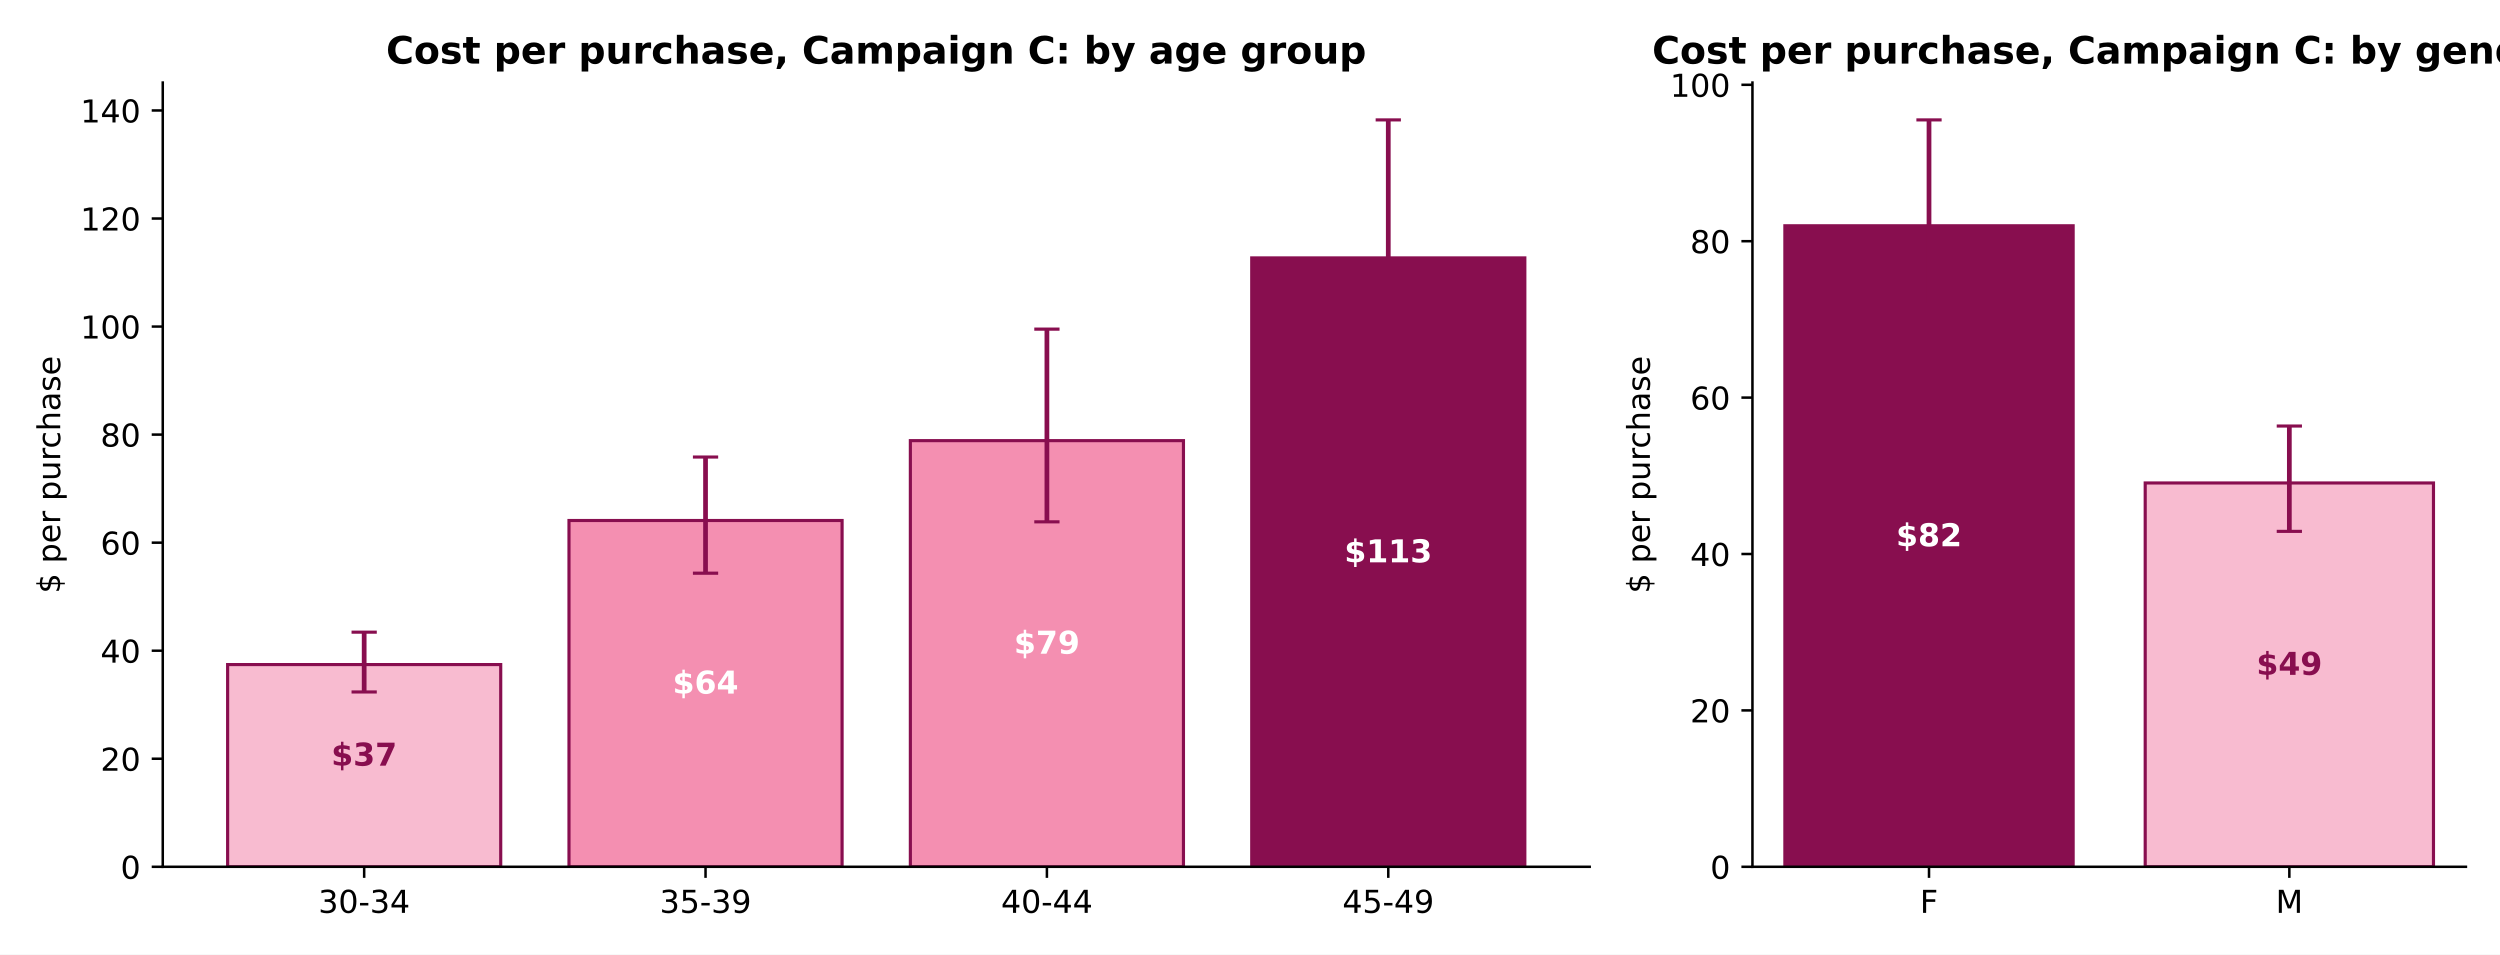
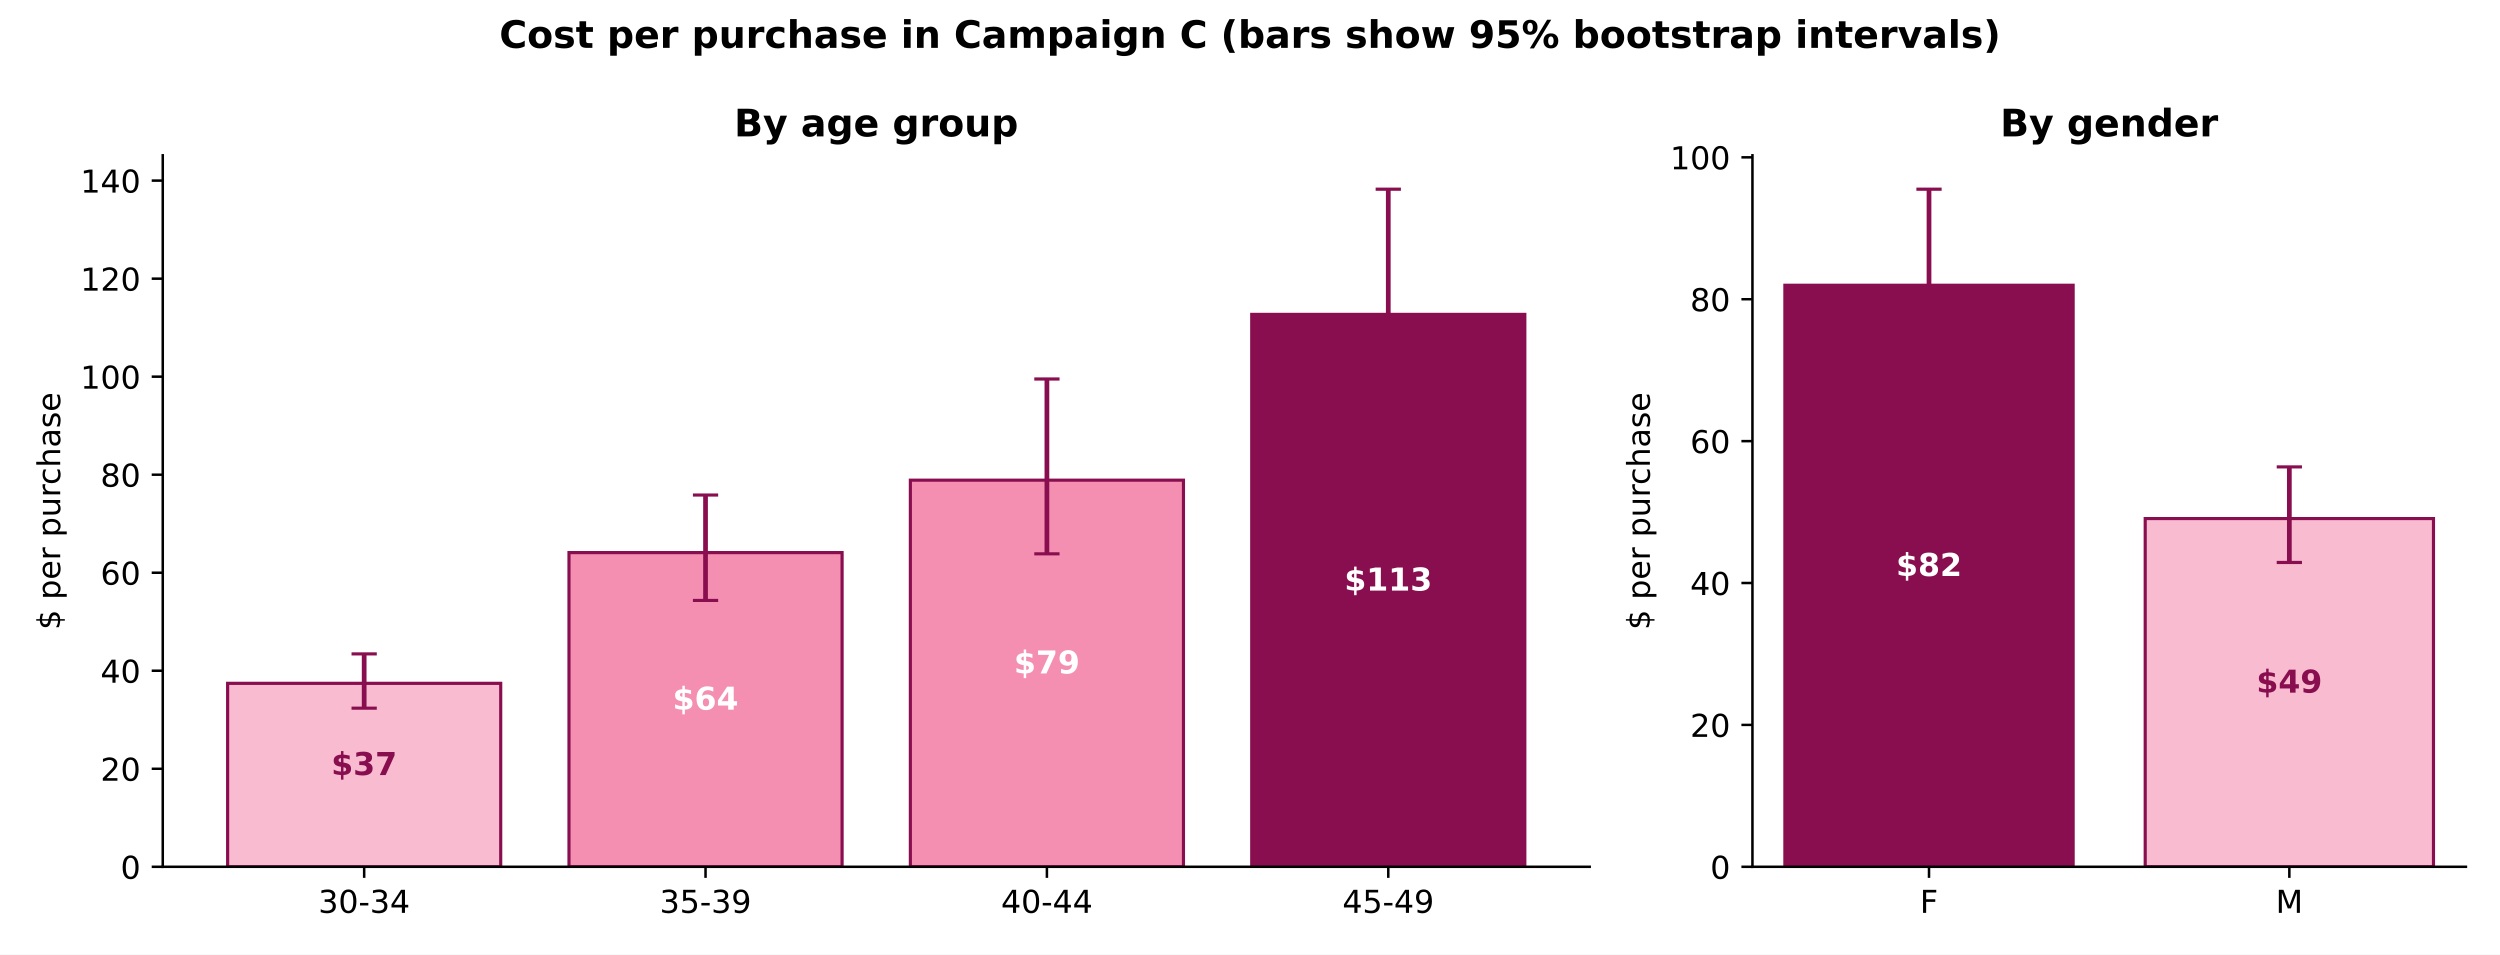
<svg xmlns="http://www.w3.org/2000/svg" xmlns:xlink="http://www.w3.org/1999/xlink" width="792pt" height="302.4pt" viewBox="0 0 792 302.4" version="1.1">
  <defs>
    <style type="text/css">*{stroke-linejoin: round; stroke-linecap: butt}</style>
  </defs>
  <g id="figure_1">
    <g id="patch_1">
      <path d="M 0 302.4  L 792 302.4  L 792 0  L 0 0  z " style="fill: #ffffff" />
    </g>
    <g id="axes_1">
      <g id="patch_2">
-         <path d="M 51.562 274.6  L 503.613 274.6  L 503.613 26.16  L 51.562 26.16  z " style="fill: #ffffff" />
+         <path d="M 51.562 274.6  L 503.613 274.6  L 503.613 49.203  L 51.562 49.203  z " style="fill: #ffffff" />
      </g>
      <g id="patch_3">
-         <path d="M 72.11 274.6  L 158.627 274.6  L 158.627 210.538  L 72.11 210.538  z " clip-path="url(#p66119ca8bf)" style="fill: #f8bbd0; stroke: #880e4f; stroke-linejoin: miter" />
+         <path d="M 72.11 274.6  L 158.627 274.6  L 158.627 216.479  L 72.11 216.479  z " clip-path="url(#p51689672ed)" style="fill: #f8bbd0; stroke: #880e4f; stroke-linejoin: miter" />
      </g>
      <g id="patch_4">
-         <path d="M 180.256 274.6  L 266.773 274.6  L 266.773 164.89  L 180.256 164.89  z " clip-path="url(#p66119ca8bf)" style="fill: #f48fb1; stroke: #880e4f; stroke-linejoin: miter" />
+         <path d="M 180.256 274.6  L 266.773 274.6  L 266.773 175.066  L 180.256 175.066  z " clip-path="url(#p51689672ed)" style="fill: #f48fb1; stroke: #880e4f; stroke-linejoin: miter" />
      </g>
      <g id="patch_5">
-         <path d="M 288.402 274.6  L 374.919 274.6  L 374.919 139.596  L 288.402 139.596  z " clip-path="url(#p66119ca8bf)" style="fill: #f48fb1; stroke: #880e4f; stroke-linejoin: miter" />
+         <path d="M 288.402 274.6  L 374.919 274.6  L 374.919 152.118  L 288.402 152.118  z " clip-path="url(#p51689672ed)" style="fill: #f48fb1; stroke: #880e4f; stroke-linejoin: miter" />
      </g>
      <g id="patch_6">
-         <path d="M 396.548 274.6  L 483.065 274.6  L 483.065 81.697  L 396.548 81.697  z " clip-path="url(#p66119ca8bf)" style="fill: #880e4f; stroke: #880e4f; stroke-linejoin: miter" />
+         <path d="M 396.548 274.6  L 483.065 274.6  L 483.065 99.589  L 396.548 99.589  z " clip-path="url(#p51689672ed)" style="fill: #880e4f; stroke: #880e4f; stroke-linejoin: miter" />
      </g>
      <g id="matplotlib.axis_1">
        <g id="xtick_1">
          <g id="line2d_1">
            <defs>
-               <path id="m881a2d4988" d="M 0 0  L 0 3.5  " style="stroke: #000000; stroke-width: 0.8" />
+               <path id="m6e8b006581" d="M 0 0  L 0 3.5  " style="stroke: #000000; stroke-width: 0.8" />
            </defs>
            <g>
-               <use xlink:href="#m881a2d4988" x="115.368" y="274.6" style="stroke: #000000; stroke-width: 0.8" />
+               <use xlink:href="#m6e8b006581" x="115.368" y="274.6" style="stroke: #000000; stroke-width: 0.8" />
            </g>
          </g>
          <g id="text_1">
            <text style="font-size: 10px; font-family: 'DejaVu Sans', 'Bitstream Vera Sans', 'Computer Modern Sans Serif', 'Lucida Grande', 'Verdana', 'Geneva', 'Lucid', 'Arial', 'Helvetica', 'Avant Garde', sans-serif; text-anchor: middle" x="115.368" y="289.198" transform="rotate(-0 115.3685 289.1977)">30-34</text>
          </g>
        </g>
        <g id="xtick_2">
          <g id="line2d_2">
            <g>
-               <use xlink:href="#m881a2d4988" x="223.514" y="274.6" style="stroke: #000000; stroke-width: 0.8" />
+               <use xlink:href="#m6e8b006581" x="223.514" y="274.6" style="stroke: #000000; stroke-width: 0.8" />
            </g>
          </g>
          <g id="text_2">
            <text style="font-size: 10px; font-family: 'DejaVu Sans', 'Bitstream Vera Sans', 'Computer Modern Sans Serif', 'Lucida Grande', 'Verdana', 'Geneva', 'Lucid', 'Arial', 'Helvetica', 'Avant Garde', sans-serif; text-anchor: middle" x="223.514" y="289.198" transform="rotate(-0 223.5145 289.1977)">35-39</text>
          </g>
        </g>
        <g id="xtick_3">
          <g id="line2d_3">
            <g>
-               <use xlink:href="#m881a2d4988" x="331.66" y="274.6" style="stroke: #000000; stroke-width: 0.8" />
+               <use xlink:href="#m6e8b006581" x="331.66" y="274.6" style="stroke: #000000; stroke-width: 0.8" />
            </g>
          </g>
          <g id="text_3">
            <text style="font-size: 10px; font-family: 'DejaVu Sans', 'Bitstream Vera Sans', 'Computer Modern Sans Serif', 'Lucida Grande', 'Verdana', 'Geneva', 'Lucid', 'Arial', 'Helvetica', 'Avant Garde', sans-serif; text-anchor: middle" x="331.66" y="289.198" transform="rotate(-0 331.6604 289.1977)">40-44</text>
          </g>
        </g>
        <g id="xtick_4">
          <g id="line2d_4">
            <g>
-               <use xlink:href="#m881a2d4988" x="439.806" y="274.6" style="stroke: #000000; stroke-width: 0.8" />
+               <use xlink:href="#m6e8b006581" x="439.806" y="274.6" style="stroke: #000000; stroke-width: 0.8" />
            </g>
          </g>
          <g id="text_4">
            <text style="font-size: 10px; font-family: 'DejaVu Sans', 'Bitstream Vera Sans', 'Computer Modern Sans Serif', 'Lucida Grande', 'Verdana', 'Geneva', 'Lucid', 'Arial', 'Helvetica', 'Avant Garde', sans-serif; text-anchor: middle" x="439.806" y="289.198" transform="rotate(-0 439.8064 289.1977)">45-49</text>
          </g>
        </g>
      </g>
      <g id="matplotlib.axis_2">
        <g id="ytick_1">
          <g id="line2d_5">
            <defs>
-               <path id="m72b3267615" d="M 0 0  L -3.5 0  " style="stroke: #000000; stroke-width: 0.8" />
+               <path id="m5cf933b4f6" d="M 0 0  L -3.5 0  " style="stroke: #000000; stroke-width: 0.8" />
            </defs>
            <g>
-               <use xlink:href="#m72b3267615" x="51.562" y="274.6" style="stroke: #000000; stroke-width: 0.8" />
+               <use xlink:href="#m5cf933b4f6" x="51.562" y="274.6" style="stroke: #000000; stroke-width: 0.8" />
            </g>
          </g>
          <g id="text_5">
            <text style="font-size: 10px; font-family: 'DejaVu Sans', 'Bitstream Vera Sans', 'Computer Modern Sans Serif', 'Lucida Grande', 'Verdana', 'Geneva', 'Lucid', 'Arial', 'Helvetica', 'Avant Garde', sans-serif; text-anchor: end" x="44.562" y="278.399" transform="rotate(-0 44.56234 278.3988)">0</text>
          </g>
        </g>
        <g id="ytick_2">
          <g id="line2d_6">
            <g>
-               <use xlink:href="#m72b3267615" x="51.562" y="240.371" style="stroke: #000000; stroke-width: 0.8" />
+               <use xlink:href="#m5cf933b4f6" x="51.562" y="243.546" style="stroke: #000000; stroke-width: 0.8" />
            </g>
          </g>
          <g id="text_6">
-             <text style="font-size: 10px; font-family: 'DejaVu Sans', 'Bitstream Vera Sans', 'Computer Modern Sans Serif', 'Lucida Grande', 'Verdana', 'Geneva', 'Lucid', 'Arial', 'Helvetica', 'Avant Garde', sans-serif; text-anchor: end" x="44.562" y="244.17" transform="rotate(-0 44.56234 244.1701)">20</text>
+             <text style="font-size: 10px; font-family: 'DejaVu Sans', 'Bitstream Vera Sans', 'Computer Modern Sans Serif', 'Lucida Grande', 'Verdana', 'Geneva', 'Lucid', 'Arial', 'Helvetica', 'Avant Garde', sans-serif; text-anchor: end" x="44.562" y="247.345" transform="rotate(-0 44.56234 247.3448)">20</text>
          </g>
        </g>
        <g id="ytick_3">
          <g id="line2d_7">
            <g>
-               <use xlink:href="#m72b3267615" x="51.562" y="206.142" style="stroke: #000000; stroke-width: 0.8" />
+               <use xlink:href="#m5cf933b4f6" x="51.562" y="212.492" style="stroke: #000000; stroke-width: 0.8" />
            </g>
          </g>
          <g id="text_7">
-             <text style="font-size: 10px; font-family: 'DejaVu Sans', 'Bitstream Vera Sans', 'Computer Modern Sans Serif', 'Lucida Grande', 'Verdana', 'Geneva', 'Lucid', 'Arial', 'Helvetica', 'Avant Garde', sans-serif; text-anchor: end" x="44.562" y="209.941" transform="rotate(-0 44.56234 209.9413)">40</text>
+             <text style="font-size: 10px; font-family: 'DejaVu Sans', 'Bitstream Vera Sans', 'Computer Modern Sans Serif', 'Lucida Grande', 'Verdana', 'Geneva', 'Lucid', 'Arial', 'Helvetica', 'Avant Garde', sans-serif; text-anchor: end" x="44.562" y="216.291" transform="rotate(-0 44.56234 216.2908)">40</text>
          </g>
        </g>
        <g id="ytick_4">
          <g id="line2d_8">
            <g>
-               <use xlink:href="#m72b3267615" x="51.562" y="171.914" style="stroke: #000000; stroke-width: 0.8" />
+               <use xlink:href="#m5cf933b4f6" x="51.562" y="181.438" style="stroke: #000000; stroke-width: 0.8" />
            </g>
          </g>
          <g id="text_8">
-             <text style="font-size: 10px; font-family: 'DejaVu Sans', 'Bitstream Vera Sans', 'Computer Modern Sans Serif', 'Lucida Grande', 'Verdana', 'Geneva', 'Lucid', 'Arial', 'Helvetica', 'Avant Garde', sans-serif; text-anchor: end" x="44.562" y="175.713" transform="rotate(-0 44.56234 175.7126)">60</text>
+             <text style="font-size: 10px; font-family: 'DejaVu Sans', 'Bitstream Vera Sans', 'Computer Modern Sans Serif', 'Lucida Grande', 'Verdana', 'Geneva', 'Lucid', 'Arial', 'Helvetica', 'Avant Garde', sans-serif; text-anchor: end" x="44.562" y="185.237" transform="rotate(-0 44.56234 185.2367)">60</text>
          </g>
        </g>
        <g id="ytick_5">
          <g id="line2d_9">
            <g>
-               <use xlink:href="#m72b3267615" x="51.562" y="137.685" style="stroke: #000000; stroke-width: 0.8" />
+               <use xlink:href="#m5cf933b4f6" x="51.562" y="150.384" style="stroke: #000000; stroke-width: 0.8" />
            </g>
          </g>
          <g id="text_9">
-             <text style="font-size: 10px; font-family: 'DejaVu Sans', 'Bitstream Vera Sans', 'Computer Modern Sans Serif', 'Lucida Grande', 'Verdana', 'Geneva', 'Lucid', 'Arial', 'Helvetica', 'Avant Garde', sans-serif; text-anchor: end" x="44.562" y="141.484" transform="rotate(-0 44.56234 141.4838)">80</text>
+             <text style="font-size: 10px; font-family: 'DejaVu Sans', 'Bitstream Vera Sans', 'Computer Modern Sans Serif', 'Lucida Grande', 'Verdana', 'Geneva', 'Lucid', 'Arial', 'Helvetica', 'Avant Garde', sans-serif; text-anchor: end" x="44.562" y="154.183" transform="rotate(-0 44.56234 154.1827)">80</text>
          </g>
        </g>
        <g id="ytick_6">
          <g id="line2d_10">
            <g>
-               <use xlink:href="#m72b3267615" x="51.562" y="103.456" style="stroke: #000000; stroke-width: 0.8" />
+               <use xlink:href="#m5cf933b4f6" x="51.562" y="119.33" style="stroke: #000000; stroke-width: 0.8" />
            </g>
          </g>
          <g id="text_10">
-             <text style="font-size: 10px; font-family: 'DejaVu Sans', 'Bitstream Vera Sans', 'Computer Modern Sans Serif', 'Lucida Grande', 'Verdana', 'Geneva', 'Lucid', 'Arial', 'Helvetica', 'Avant Garde', sans-serif; text-anchor: end" x="44.562" y="107.255" transform="rotate(-0 44.56234 107.2551)">100</text>
+             <text style="font-size: 10px; font-family: 'DejaVu Sans', 'Bitstream Vera Sans', 'Computer Modern Sans Serif', 'Lucida Grande', 'Verdana', 'Geneva', 'Lucid', 'Arial', 'Helvetica', 'Avant Garde', sans-serif; text-anchor: end" x="44.562" y="123.129" transform="rotate(-0 44.56234 123.1286)">100</text>
          </g>
        </g>
        <g id="ytick_7">
          <g id="line2d_11">
            <g>
-               <use xlink:href="#m72b3267615" x="51.562" y="69.227" style="stroke: #000000; stroke-width: 0.8" />
+               <use xlink:href="#m5cf933b4f6" x="51.562" y="88.276" style="stroke: #000000; stroke-width: 0.8" />
            </g>
          </g>
          <g id="text_11">
-             <text style="font-size: 10px; font-family: 'DejaVu Sans', 'Bitstream Vera Sans', 'Computer Modern Sans Serif', 'Lucida Grande', 'Verdana', 'Geneva', 'Lucid', 'Arial', 'Helvetica', 'Avant Garde', sans-serif; text-anchor: end" x="44.562" y="73.026" transform="rotate(-0 44.56234 73.0263)">120</text>
+             <text style="font-size: 10px; font-family: 'DejaVu Sans', 'Bitstream Vera Sans', 'Computer Modern Sans Serif', 'Lucida Grande', 'Verdana', 'Geneva', 'Lucid', 'Arial', 'Helvetica', 'Avant Garde', sans-serif; text-anchor: end" x="44.562" y="92.075" transform="rotate(-0 44.56234 92.07461)">120</text>
          </g>
        </g>
        <g id="ytick_8">
          <g id="line2d_12">
            <g>
-               <use xlink:href="#m72b3267615" x="51.562" y="34.999" style="stroke: #000000; stroke-width: 0.8" />
+               <use xlink:href="#m5cf933b4f6" x="51.562" y="57.222" style="stroke: #000000; stroke-width: 0.8" />
            </g>
          </g>
          <g id="text_12">
-             <text style="font-size: 10px; font-family: 'DejaVu Sans', 'Bitstream Vera Sans', 'Computer Modern Sans Serif', 'Lucida Grande', 'Verdana', 'Geneva', 'Lucid', 'Arial', 'Helvetica', 'Avant Garde', sans-serif; text-anchor: end" x="44.562" y="38.798" transform="rotate(-0 44.56234 38.79755)">140</text>
+             <text style="font-size: 10px; font-family: 'DejaVu Sans', 'Bitstream Vera Sans', 'Computer Modern Sans Serif', 'Lucida Grande', 'Verdana', 'Geneva', 'Lucid', 'Arial', 'Helvetica', 'Avant Garde', sans-serif; text-anchor: end" x="44.562" y="61.021" transform="rotate(-0 44.56234 61.02057)">140</text>
          </g>
        </g>
        <g id="text_13">
-           <text style="font-size: 10px; font-family: 'DejaVu Sans', 'Bitstream Vera Sans', 'Computer Modern Sans Serif', 'Lucida Grande', 'Verdana', 'Geneva', 'Lucid', 'Arial', 'Helvetica', 'Avant Garde', sans-serif; text-anchor: middle" x="19.073" y="150.38" transform="rotate(-90 19.0725 150.38)">$ per purchase</text>
+           <text style="font-size: 10px; font-family: 'DejaVu Sans', 'Bitstream Vera Sans', 'Computer Modern Sans Serif', 'Lucida Grande', 'Verdana', 'Geneva', 'Lucid', 'Arial', 'Helvetica', 'Avant Garde', sans-serif; text-anchor: middle" x="19.073" y="161.901" transform="rotate(-90 19.0725 161.9014)">$ per purchase</text>
        </g>
      </g>
      <g id="LineCollection_1">
-         <path d="M 115.368 219.216  L 115.368 200.265  " clip-path="url(#p66119ca8bf)" style="fill: none; stroke: #880e4f; stroke-width: 1.5" />
-         <path d="M 223.514 181.593  L 223.514 144.793  " clip-path="url(#p66119ca8bf)" style="fill: none; stroke: #880e4f; stroke-width: 1.5" />
-         <path d="M 331.66 165.319  L 331.66 104.272  " clip-path="url(#p66119ca8bf)" style="fill: none; stroke: #880e4f; stroke-width: 1.5" />
-         <path d="M 439.806 115.108  L 439.806 37.99  " clip-path="url(#p66119ca8bf)" style="fill: none; stroke: #880e4f; stroke-width: 1.5" />
+         <path d="M 115.368 224.353  L 115.368 207.159  " clip-path="url(#p51689672ed)" style="fill: none; stroke: #880e4f; stroke-width: 1.5" />
+         <path d="M 223.514 190.22  L 223.514 156.832  " clip-path="url(#p51689672ed)" style="fill: none; stroke: #880e4f; stroke-width: 1.5" />
+         <path d="M 331.66 175.455  L 331.66 120.07  " clip-path="url(#p51689672ed)" style="fill: none; stroke: #880e4f; stroke-width: 1.5" />
+         <path d="M 439.806 129.901  L 439.806 59.936  " clip-path="url(#p51689672ed)" style="fill: none; stroke: #880e4f; stroke-width: 1.5" />
      </g>
      <g id="line2d_13">
        <defs>
-           <path id="m7ba3010685" d="M 4 0  L -4 -0  " style="stroke: #880e4f" />
+           <path id="mb421a81232" d="M 4 0  L -4 -0  " style="stroke: #880e4f" />
        </defs>
-         <g clip-path="url(#p66119ca8bf)">
-           <use xlink:href="#m7ba3010685" x="115.368" y="219.216" style="fill: #1f77b4; stroke: #880e4f" />
-           <use xlink:href="#m7ba3010685" x="223.514" y="181.593" style="fill: #1f77b4; stroke: #880e4f" />
-           <use xlink:href="#m7ba3010685" x="331.66" y="165.319" style="fill: #1f77b4; stroke: #880e4f" />
-           <use xlink:href="#m7ba3010685" x="439.806" y="115.108" style="fill: #1f77b4; stroke: #880e4f" />
+         <g clip-path="url(#p51689672ed)">
+           <use xlink:href="#mb421a81232" x="115.368" y="224.353" style="fill: #1f77b4; stroke: #880e4f" />
+           <use xlink:href="#mb421a81232" x="223.514" y="190.22" style="fill: #1f77b4; stroke: #880e4f" />
+           <use xlink:href="#mb421a81232" x="331.66" y="175.455" style="fill: #1f77b4; stroke: #880e4f" />
+           <use xlink:href="#mb421a81232" x="439.806" y="129.901" style="fill: #1f77b4; stroke: #880e4f" />
        </g>
      </g>
      <g id="line2d_14">
-         <g clip-path="url(#p66119ca8bf)">
-           <use xlink:href="#m7ba3010685" x="115.368" y="200.265" style="fill: #1f77b4; stroke: #880e4f" />
-           <use xlink:href="#m7ba3010685" x="223.514" y="144.793" style="fill: #1f77b4; stroke: #880e4f" />
-           <use xlink:href="#m7ba3010685" x="331.66" y="104.272" style="fill: #1f77b4; stroke: #880e4f" />
-           <use xlink:href="#m7ba3010685" x="439.806" y="37.99" style="fill: #1f77b4; stroke: #880e4f" />
+         <g clip-path="url(#p51689672ed)">
+           <use xlink:href="#mb421a81232" x="115.368" y="207.159" style="fill: #1f77b4; stroke: #880e4f" />
+           <use xlink:href="#mb421a81232" x="223.514" y="156.832" style="fill: #1f77b4; stroke: #880e4f" />
+           <use xlink:href="#mb421a81232" x="331.66" y="120.07" style="fill: #1f77b4; stroke: #880e4f" />
+           <use xlink:href="#mb421a81232" x="439.806" y="59.936" style="fill: #1f77b4; stroke: #880e4f" />
        </g>
      </g>
      <g id="patch_7">
-         <path d="M 51.562 274.6  L 51.562 26.16  " style="fill: none; stroke: #000000; stroke-width: 0.8; stroke-linejoin: miter; stroke-linecap: square" />
+         <path d="M 51.562 274.6  L 51.562 49.203  " style="fill: none; stroke: #000000; stroke-width: 0.8; stroke-linejoin: miter; stroke-linecap: square" />
      </g>
      <g id="patch_8">
        <path d="M 51.562 274.6  L 503.613 274.6  " style="fill: none; stroke: #000000; stroke-width: 0.8; stroke-linejoin: miter; stroke-linecap: square" />
      </g>
      <g id="text_14">
-         <text style="font-weight: 700; font-size: 10px; font-family: 'DejaVu Sans', 'Bitstream Vera Sans', 'Computer Modern Sans Serif', 'Lucida Grande', 'Verdana', 'Geneva', 'Lucid', 'Arial', 'Helvetica', 'Avant Garde', sans-serif; text-anchor: middle; fill: #880e4f" x="115.368" y="242.569" transform="rotate(-0 115.3685 242.5688)">$37</text>
+         <text style="font-weight: 700; font-size: 10px; font-family: 'DejaVu Sans', 'Bitstream Vera Sans', 'Computer Modern Sans Serif', 'Lucida Grande', 'Verdana', 'Geneva', 'Lucid', 'Arial', 'Helvetica', 'Avant Garde', sans-serif; text-anchor: middle; fill: #880e4f" x="115.368" y="245.54" transform="rotate(-0 115.3685 245.5397)">$37</text>
      </g>
      <g id="text_15">
-         <text style="font-weight: 700; font-size: 10px; font-family: 'DejaVu Sans', 'Bitstream Vera Sans', 'Computer Modern Sans Serif', 'Lucida Grande', 'Verdana', 'Geneva', 'Lucid', 'Arial', 'Helvetica', 'Avant Garde', sans-serif; text-anchor: middle; fill: #ffffff" x="223.514" y="219.745" transform="rotate(-0 223.5145 219.745)">$64</text>
+         <text style="font-weight: 700; font-size: 10px; font-family: 'DejaVu Sans', 'Bitstream Vera Sans', 'Computer Modern Sans Serif', 'Lucida Grande', 'Verdana', 'Geneva', 'Lucid', 'Arial', 'Helvetica', 'Avant Garde', sans-serif; text-anchor: middle; fill: #ffffff" x="223.514" y="224.833" transform="rotate(-0 223.5145 224.8328)">$64</text>
      </g>
      <g id="text_16">
-         <text style="font-weight: 700; font-size: 10px; font-family: 'DejaVu Sans', 'Bitstream Vera Sans', 'Computer Modern Sans Serif', 'Lucida Grande', 'Verdana', 'Geneva', 'Lucid', 'Arial', 'Helvetica', 'Avant Garde', sans-serif; text-anchor: middle; fill: #ffffff" x="331.66" y="207.098" transform="rotate(-0 331.6604 207.0982)">$79</text>
+         <text style="font-weight: 700; font-size: 10px; font-family: 'DejaVu Sans', 'Bitstream Vera Sans', 'Computer Modern Sans Serif', 'Lucida Grande', 'Verdana', 'Geneva', 'Lucid', 'Arial', 'Helvetica', 'Avant Garde', sans-serif; text-anchor: middle; fill: #ffffff" x="331.66" y="213.359" transform="rotate(-0 331.6604 213.359)">$79</text>
      </g>
      <g id="text_17">
-         <text style="font-weight: 700; font-size: 10px; font-family: 'DejaVu Sans', 'Bitstream Vera Sans', 'Computer Modern Sans Serif', 'Lucida Grande', 'Verdana', 'Geneva', 'Lucid', 'Arial', 'Helvetica', 'Avant Garde', sans-serif; text-anchor: middle; fill: #ffffff" x="439.806" y="178.149" transform="rotate(-0 439.8064 178.1486)">$113</text>
+         <text style="font-weight: 700; font-size: 10px; font-family: 'DejaVu Sans', 'Bitstream Vera Sans', 'Computer Modern Sans Serif', 'Lucida Grande', 'Verdana', 'Geneva', 'Lucid', 'Arial', 'Helvetica', 'Avant Garde', sans-serif; text-anchor: middle; fill: #ffffff" x="439.806" y="187.095" transform="rotate(-0 439.8064 187.0945)">$113</text>
      </g>
      <g id="text_18">
-         <text style="font-weight: 700; font-size: 12px; font-family: 'DejaVu Sans', 'Bitstream Vera Sans', 'Computer Modern Sans Serif', 'Lucida Grande', 'Verdana', 'Geneva', 'Lucid', 'Arial', 'Helvetica', 'Avant Garde', sans-serif; text-anchor: middle" x="277.587" y="20.16" transform="rotate(-0 277.5874 20.16)">Cost per purchase, Campaign C: by age group</text>
+         <text style="font-weight: 700; font-size: 12px; font-family: 'DejaVu Sans', 'Bitstream Vera Sans', 'Computer Modern Sans Serif', 'Lucida Grande', 'Verdana', 'Geneva', 'Lucid', 'Arial', 'Helvetica', 'Avant Garde', sans-serif; text-anchor: middle" x="277.587" y="43.203" transform="rotate(-0 277.5874 43.20281)">By age group</text>
      </g>
    </g>
    <g id="axes_2">
      <g id="patch_9">
-         <path d="M 555.175 274.6  L 781.2 274.6  L 781.2 26.16  L 555.175 26.16  z " style="fill: #ffffff" />
+         <path d="M 555.175 274.6  L 781.2 274.6  L 781.2 49.203  L 555.175 49.203  z " style="fill: #ffffff" />
      </g>
      <g id="patch_10">
-         <path d="M 565.449 274.6  L 656.772 274.6  L 656.772 71.52  L 565.449 71.52  z " clip-path="url(#pc86873fb33)" style="fill: #880e4f; stroke: #880e4f; stroke-linejoin: miter" />
+         <path d="M 565.449 274.6  L 656.772 274.6  L 656.772 90.356  L 565.449 90.356  z " clip-path="url(#p3ae880106a)" style="fill: #880e4f; stroke: #880e4f; stroke-linejoin: miter" />
      </g>
      <g id="patch_11">
-         <path d="M 679.603 274.6  L 770.926 274.6  L 770.926 153.001  L 679.603 153.001  z " clip-path="url(#pc86873fb33)" style="fill: #f8bbd0; stroke: #880e4f; stroke-linejoin: miter" />
+         <path d="M 679.603 274.6  L 770.926 274.6  L 770.926 164.279  L 679.603 164.279  z " clip-path="url(#p3ae880106a)" style="fill: #f8bbd0; stroke: #880e4f; stroke-linejoin: miter" />
      </g>
      <g id="matplotlib.axis_3">
        <g id="xtick_5">
          <g id="line2d_15">
            <g>
-               <use xlink:href="#m881a2d4988" x="611.11" y="274.6" style="stroke: #000000; stroke-width: 0.8" />
+               <use xlink:href="#m6e8b006581" x="611.11" y="274.6" style="stroke: #000000; stroke-width: 0.8" />
            </g>
          </g>
          <g id="text_19">
            <text style="font-size: 10px; font-family: 'DejaVu Sans', 'Bitstream Vera Sans', 'Computer Modern Sans Serif', 'Lucida Grande', 'Verdana', 'Geneva', 'Lucid', 'Arial', 'Helvetica', 'Avant Garde', sans-serif; text-anchor: middle" x="611.11" y="289.198" transform="rotate(-0 611.1104 289.1977)">F</text>
          </g>
        </g>
        <g id="xtick_6">
          <g id="line2d_16">
            <g>
-               <use xlink:href="#m881a2d4988" x="725.264" y="274.6" style="stroke: #000000; stroke-width: 0.8" />
+               <use xlink:href="#m6e8b006581" x="725.264" y="274.6" style="stroke: #000000; stroke-width: 0.8" />
            </g>
          </g>
          <g id="text_20">
            <text style="font-size: 10px; font-family: 'DejaVu Sans', 'Bitstream Vera Sans', 'Computer Modern Sans Serif', 'Lucida Grande', 'Verdana', 'Geneva', 'Lucid', 'Arial', 'Helvetica', 'Avant Garde', sans-serif; text-anchor: middle" x="725.264" y="289.198" transform="rotate(-0 725.2645 289.1977)">M</text>
          </g>
        </g>
      </g>
      <g id="matplotlib.axis_4">
        <g id="ytick_9">
          <g id="line2d_17">
            <g>
-               <use xlink:href="#m72b3267615" x="555.175" y="274.6" style="stroke: #000000; stroke-width: 0.8" />
+               <use xlink:href="#m5cf933b4f6" x="555.175" y="274.6" style="stroke: #000000; stroke-width: 0.8" />
            </g>
          </g>
          <g id="text_21">
            <text style="font-size: 10px; font-family: 'DejaVu Sans', 'Bitstream Vera Sans', 'Computer Modern Sans Serif', 'Lucida Grande', 'Verdana', 'Geneva', 'Lucid', 'Arial', 'Helvetica', 'Avant Garde', sans-serif; text-anchor: end" x="548.175" y="278.399" transform="rotate(-0 548.1749 278.3988)">0</text>
          </g>
        </g>
        <g id="ytick_10">
          <g id="line2d_18">
            <g>
-               <use xlink:href="#m72b3267615" x="555.175" y="225.053" style="stroke: #000000; stroke-width: 0.8" />
+               <use xlink:href="#m5cf933b4f6" x="555.175" y="229.649" style="stroke: #000000; stroke-width: 0.8" />
            </g>
          </g>
          <g id="text_22">
-             <text style="font-size: 10px; font-family: 'DejaVu Sans', 'Bitstream Vera Sans', 'Computer Modern Sans Serif', 'Lucida Grande', 'Verdana', 'Geneva', 'Lucid', 'Arial', 'Helvetica', 'Avant Garde', sans-serif; text-anchor: end" x="548.175" y="228.852" transform="rotate(-0 548.1749 228.8523)">20</text>
+             <text style="font-size: 10px; font-family: 'DejaVu Sans', 'Bitstream Vera Sans', 'Computer Modern Sans Serif', 'Lucida Grande', 'Verdana', 'Geneva', 'Lucid', 'Arial', 'Helvetica', 'Avant Garde', sans-serif; text-anchor: end" x="548.175" y="233.448" transform="rotate(-0 548.1749 233.4477)">20</text>
          </g>
        </g>
        <g id="ytick_11">
          <g id="line2d_19">
            <g>
-               <use xlink:href="#m72b3267615" x="555.175" y="175.507" style="stroke: #000000; stroke-width: 0.8" />
+               <use xlink:href="#m5cf933b4f6" x="555.175" y="184.698" style="stroke: #000000; stroke-width: 0.8" />
            </g>
          </g>
          <g id="text_23">
-             <text style="font-size: 10px; font-family: 'DejaVu Sans', 'Bitstream Vera Sans', 'Computer Modern Sans Serif', 'Lucida Grande', 'Verdana', 'Geneva', 'Lucid', 'Arial', 'Helvetica', 'Avant Garde', sans-serif; text-anchor: end" x="548.175" y="179.306" transform="rotate(-0 548.1749 179.3058)">40</text>
+             <text style="font-size: 10px; font-family: 'DejaVu Sans', 'Bitstream Vera Sans', 'Computer Modern Sans Serif', 'Lucida Grande', 'Verdana', 'Geneva', 'Lucid', 'Arial', 'Helvetica', 'Avant Garde', sans-serif; text-anchor: end" x="548.175" y="188.497" transform="rotate(-0 548.1749 188.4967)">40</text>
          </g>
        </g>
        <g id="ytick_12">
          <g id="line2d_20">
            <g>
-               <use xlink:href="#m72b3267615" x="555.175" y="125.96" style="stroke: #000000; stroke-width: 0.8" />
+               <use xlink:href="#m5cf933b4f6" x="555.175" y="139.747" style="stroke: #000000; stroke-width: 0.8" />
            </g>
          </g>
          <g id="text_24">
-             <text style="font-size: 10px; font-family: 'DejaVu Sans', 'Bitstream Vera Sans', 'Computer Modern Sans Serif', 'Lucida Grande', 'Verdana', 'Geneva', 'Lucid', 'Arial', 'Helvetica', 'Avant Garde', sans-serif; text-anchor: end" x="548.175" y="129.759" transform="rotate(-0 548.1749 129.7592)">60</text>
+             <text style="font-size: 10px; font-family: 'DejaVu Sans', 'Bitstream Vera Sans', 'Computer Modern Sans Serif', 'Lucida Grande', 'Verdana', 'Geneva', 'Lucid', 'Arial', 'Helvetica', 'Avant Garde', sans-serif; text-anchor: end" x="548.175" y="143.546" transform="rotate(-0 548.1749 143.5456)">60</text>
          </g>
        </g>
        <g id="ytick_13">
          <g id="line2d_21">
            <g>
-               <use xlink:href="#m72b3267615" x="555.175" y="76.414" style="stroke: #000000; stroke-width: 0.8" />
+               <use xlink:href="#m5cf933b4f6" x="555.175" y="94.796" style="stroke: #000000; stroke-width: 0.8" />
            </g>
          </g>
          <g id="text_25">
-             <text style="font-size: 10px; font-family: 'DejaVu Sans', 'Bitstream Vera Sans', 'Computer Modern Sans Serif', 'Lucida Grande', 'Verdana', 'Geneva', 'Lucid', 'Arial', 'Helvetica', 'Avant Garde', sans-serif; text-anchor: end" x="548.175" y="80.213" transform="rotate(-0 548.1749 80.21271)">80</text>
+             <text style="font-size: 10px; font-family: 'DejaVu Sans', 'Bitstream Vera Sans', 'Computer Modern Sans Serif', 'Lucida Grande', 'Verdana', 'Geneva', 'Lucid', 'Arial', 'Helvetica', 'Avant Garde', sans-serif; text-anchor: end" x="548.175" y="98.594" transform="rotate(-0 548.1749 98.59447)">80</text>
          </g>
        </g>
        <g id="ytick_14">
          <g id="line2d_22">
            <g>
-               <use xlink:href="#m72b3267615" x="555.175" y="26.867" style="stroke: #000000; stroke-width: 0.8" />
+               <use xlink:href="#m5cf933b4f6" x="555.175" y="49.845" style="stroke: #000000; stroke-width: 0.8" />
            </g>
          </g>
          <g id="text_26">
-             <text style="font-size: 10px; font-family: 'DejaVu Sans', 'Bitstream Vera Sans', 'Computer Modern Sans Serif', 'Lucida Grande', 'Verdana', 'Geneva', 'Lucid', 'Arial', 'Helvetica', 'Avant Garde', sans-serif; text-anchor: end" x="548.175" y="30.666" transform="rotate(-0 548.1749 30.66618)">100</text>
+             <text style="font-size: 10px; font-family: 'DejaVu Sans', 'Bitstream Vera Sans', 'Computer Modern Sans Serif', 'Lucida Grande', 'Verdana', 'Geneva', 'Lucid', 'Arial', 'Helvetica', 'Avant Garde', sans-serif; text-anchor: end" x="548.175" y="53.643" transform="rotate(-0 548.1749 53.64339)">100</text>
          </g>
        </g>
        <g id="text_27">
-           <text style="font-size: 10px; font-family: 'DejaVu Sans', 'Bitstream Vera Sans', 'Computer Modern Sans Serif', 'Lucida Grande', 'Verdana', 'Geneva', 'Lucid', 'Arial', 'Helvetica', 'Avant Garde', sans-serif; text-anchor: middle" x="522.685" y="150.38" transform="rotate(-90 522.6851 150.38)">$ per purchase</text>
+           <text style="font-size: 10px; font-family: 'DejaVu Sans', 'Bitstream Vera Sans', 'Computer Modern Sans Serif', 'Lucida Grande', 'Verdana', 'Geneva', 'Lucid', 'Arial', 'Helvetica', 'Avant Garde', sans-serif; text-anchor: middle" x="522.685" y="161.901" transform="rotate(-90 522.6851 161.9014)">$ per purchase</text>
        </g>
      </g>
      <g id="LineCollection_2">
-         <path d="M 611.11 96.755  L 611.11 37.99  " clip-path="url(#pc86873fb33)" style="fill: none; stroke: #880e4f; stroke-width: 1.5" />
-         <path d="M 725.264 168.335  L 725.264 134.964  " clip-path="url(#pc86873fb33)" style="fill: none; stroke: #880e4f; stroke-width: 1.5" />
+         <path d="M 611.11 113.25  L 611.11 59.936  " clip-path="url(#p3ae880106a)" style="fill: none; stroke: #880e4f; stroke-width: 1.5" />
+         <path d="M 725.264 178.191  L 725.264 147.915  " clip-path="url(#p3ae880106a)" style="fill: none; stroke: #880e4f; stroke-width: 1.5" />
      </g>
      <g id="line2d_23">
-         <g clip-path="url(#pc86873fb33)">
-           <use xlink:href="#m7ba3010685" x="611.11" y="96.755" style="fill: #1f77b4; stroke: #880e4f" />
-           <use xlink:href="#m7ba3010685" x="725.264" y="168.335" style="fill: #1f77b4; stroke: #880e4f" />
+         <g clip-path="url(#p3ae880106a)">
+           <use xlink:href="#mb421a81232" x="611.11" y="113.25" style="fill: #1f77b4; stroke: #880e4f" />
+           <use xlink:href="#mb421a81232" x="725.264" y="178.191" style="fill: #1f77b4; stroke: #880e4f" />
        </g>
      </g>
      <g id="line2d_24">
-         <g clip-path="url(#pc86873fb33)">
-           <use xlink:href="#m7ba3010685" x="611.11" y="37.99" style="fill: #1f77b4; stroke: #880e4f" />
-           <use xlink:href="#m7ba3010685" x="725.264" y="134.964" style="fill: #1f77b4; stroke: #880e4f" />
+         <g clip-path="url(#p3ae880106a)">
+           <use xlink:href="#mb421a81232" x="611.11" y="59.936" style="fill: #1f77b4; stroke: #880e4f" />
+           <use xlink:href="#mb421a81232" x="725.264" y="147.915" style="fill: #1f77b4; stroke: #880e4f" />
        </g>
      </g>
      <g id="patch_12">
-         <path d="M 555.175 274.6  L 555.175 26.16  " style="fill: none; stroke: #000000; stroke-width: 0.8; stroke-linejoin: miter; stroke-linecap: square" />
+         <path d="M 555.175 274.6  L 555.175 49.203  " style="fill: none; stroke: #000000; stroke-width: 0.8; stroke-linejoin: miter; stroke-linecap: square" />
      </g>
      <g id="patch_13">
        <path d="M 555.175 274.6  L 781.2 274.6  " style="fill: none; stroke: #000000; stroke-width: 0.8; stroke-linejoin: miter; stroke-linecap: square" />
      </g>
      <g id="text_28">
-         <text style="font-weight: 700; font-size: 10px; font-family: 'DejaVu Sans', 'Bitstream Vera Sans', 'Computer Modern Sans Serif', 'Lucida Grande', 'Verdana', 'Geneva', 'Lucid', 'Arial', 'Helvetica', 'Avant Garde', sans-serif; text-anchor: middle; fill: #ffffff" x="611.11" y="173.06" transform="rotate(-0 611.1104 173.06)">$82</text>
+         <text style="font-weight: 700; font-size: 10px; font-family: 'DejaVu Sans', 'Bitstream Vera Sans', 'Computer Modern Sans Serif', 'Lucida Grande', 'Verdana', 'Geneva', 'Lucid', 'Arial', 'Helvetica', 'Avant Garde', sans-serif; text-anchor: middle; fill: #ffffff" x="611.11" y="182.478" transform="rotate(-0 611.1104 182.4778)">$82</text>
      </g>
      <g id="text_29">
-         <text style="font-weight: 700; font-size: 10px; font-family: 'DejaVu Sans', 'Bitstream Vera Sans', 'Computer Modern Sans Serif', 'Lucida Grande', 'Verdana', 'Geneva', 'Lucid', 'Arial', 'Helvetica', 'Avant Garde', sans-serif; text-anchor: middle; fill: #880e4f" x="725.264" y="213.801" transform="rotate(-0 725.2645 213.8006)">$49</text>
+         <text style="font-weight: 700; font-size: 10px; font-family: 'DejaVu Sans', 'Bitstream Vera Sans', 'Computer Modern Sans Serif', 'Lucida Grande', 'Verdana', 'Geneva', 'Lucid', 'Arial', 'Helvetica', 'Avant Garde', sans-serif; text-anchor: middle; fill: #880e4f" x="725.264" y="219.44" transform="rotate(-0 725.2645 219.4397)">$49</text>
      </g>
      <g id="text_30">
-         <text style="font-weight: 700; font-size: 12px; font-family: 'DejaVu Sans', 'Bitstream Vera Sans', 'Computer Modern Sans Serif', 'Lucida Grande', 'Verdana', 'Geneva', 'Lucid', 'Arial', 'Helvetica', 'Avant Garde', sans-serif; text-anchor: middle" x="668.187" y="20.16" transform="rotate(-0 668.1874 20.16)">Cost per purchase, Campaign C: by gender</text>
-       </g>
+         <text style="font-weight: 700; font-size: 12px; font-family: 'DejaVu Sans', 'Bitstream Vera Sans', 'Computer Modern Sans Serif', 'Lucida Grande', 'Verdana', 'Geneva', 'Lucid', 'Arial', 'Helvetica', 'Avant Garde', sans-serif; text-anchor: middle" x="668.187" y="43.203" transform="rotate(-0 668.1874 43.20281)">By gender</text>
+       </g>
+     </g>
+     <g id="text_31">
+       <text style="font-weight: 700; font-size: 12px; font-family: 'DejaVu Sans', 'Bitstream Vera Sans', 'Computer Modern Sans Serif', 'Lucida Grande', 'Verdana', 'Geneva', 'Lucid', 'Arial', 'Helvetica', 'Avant Garde', sans-serif; text-anchor: middle" x="396" y="15.166" transform="rotate(-0 396 15.16612)">Cost per purchase in Campaign C (bars show 95% bootstrap intervals)</text>
    </g>
  </g>
  <defs>
-     <clipPath id="p66119ca8bf">
-       <rect x="51.562" y="26.16" width="452.05" height="248.44" />
+     <clipPath id="p51689672ed">
+       <rect x="51.562" y="49.203" width="452.05" height="225.397" />
    </clipPath>
-     <clipPath id="pc86873fb33">
-       <rect x="555.175" y="26.16" width="226.025" height="248.44" />
+     <clipPath id="p3ae880106a">
+       <rect x="555.175" y="49.203" width="226.025" height="225.397" />
    </clipPath>
  </defs>
</svg>
